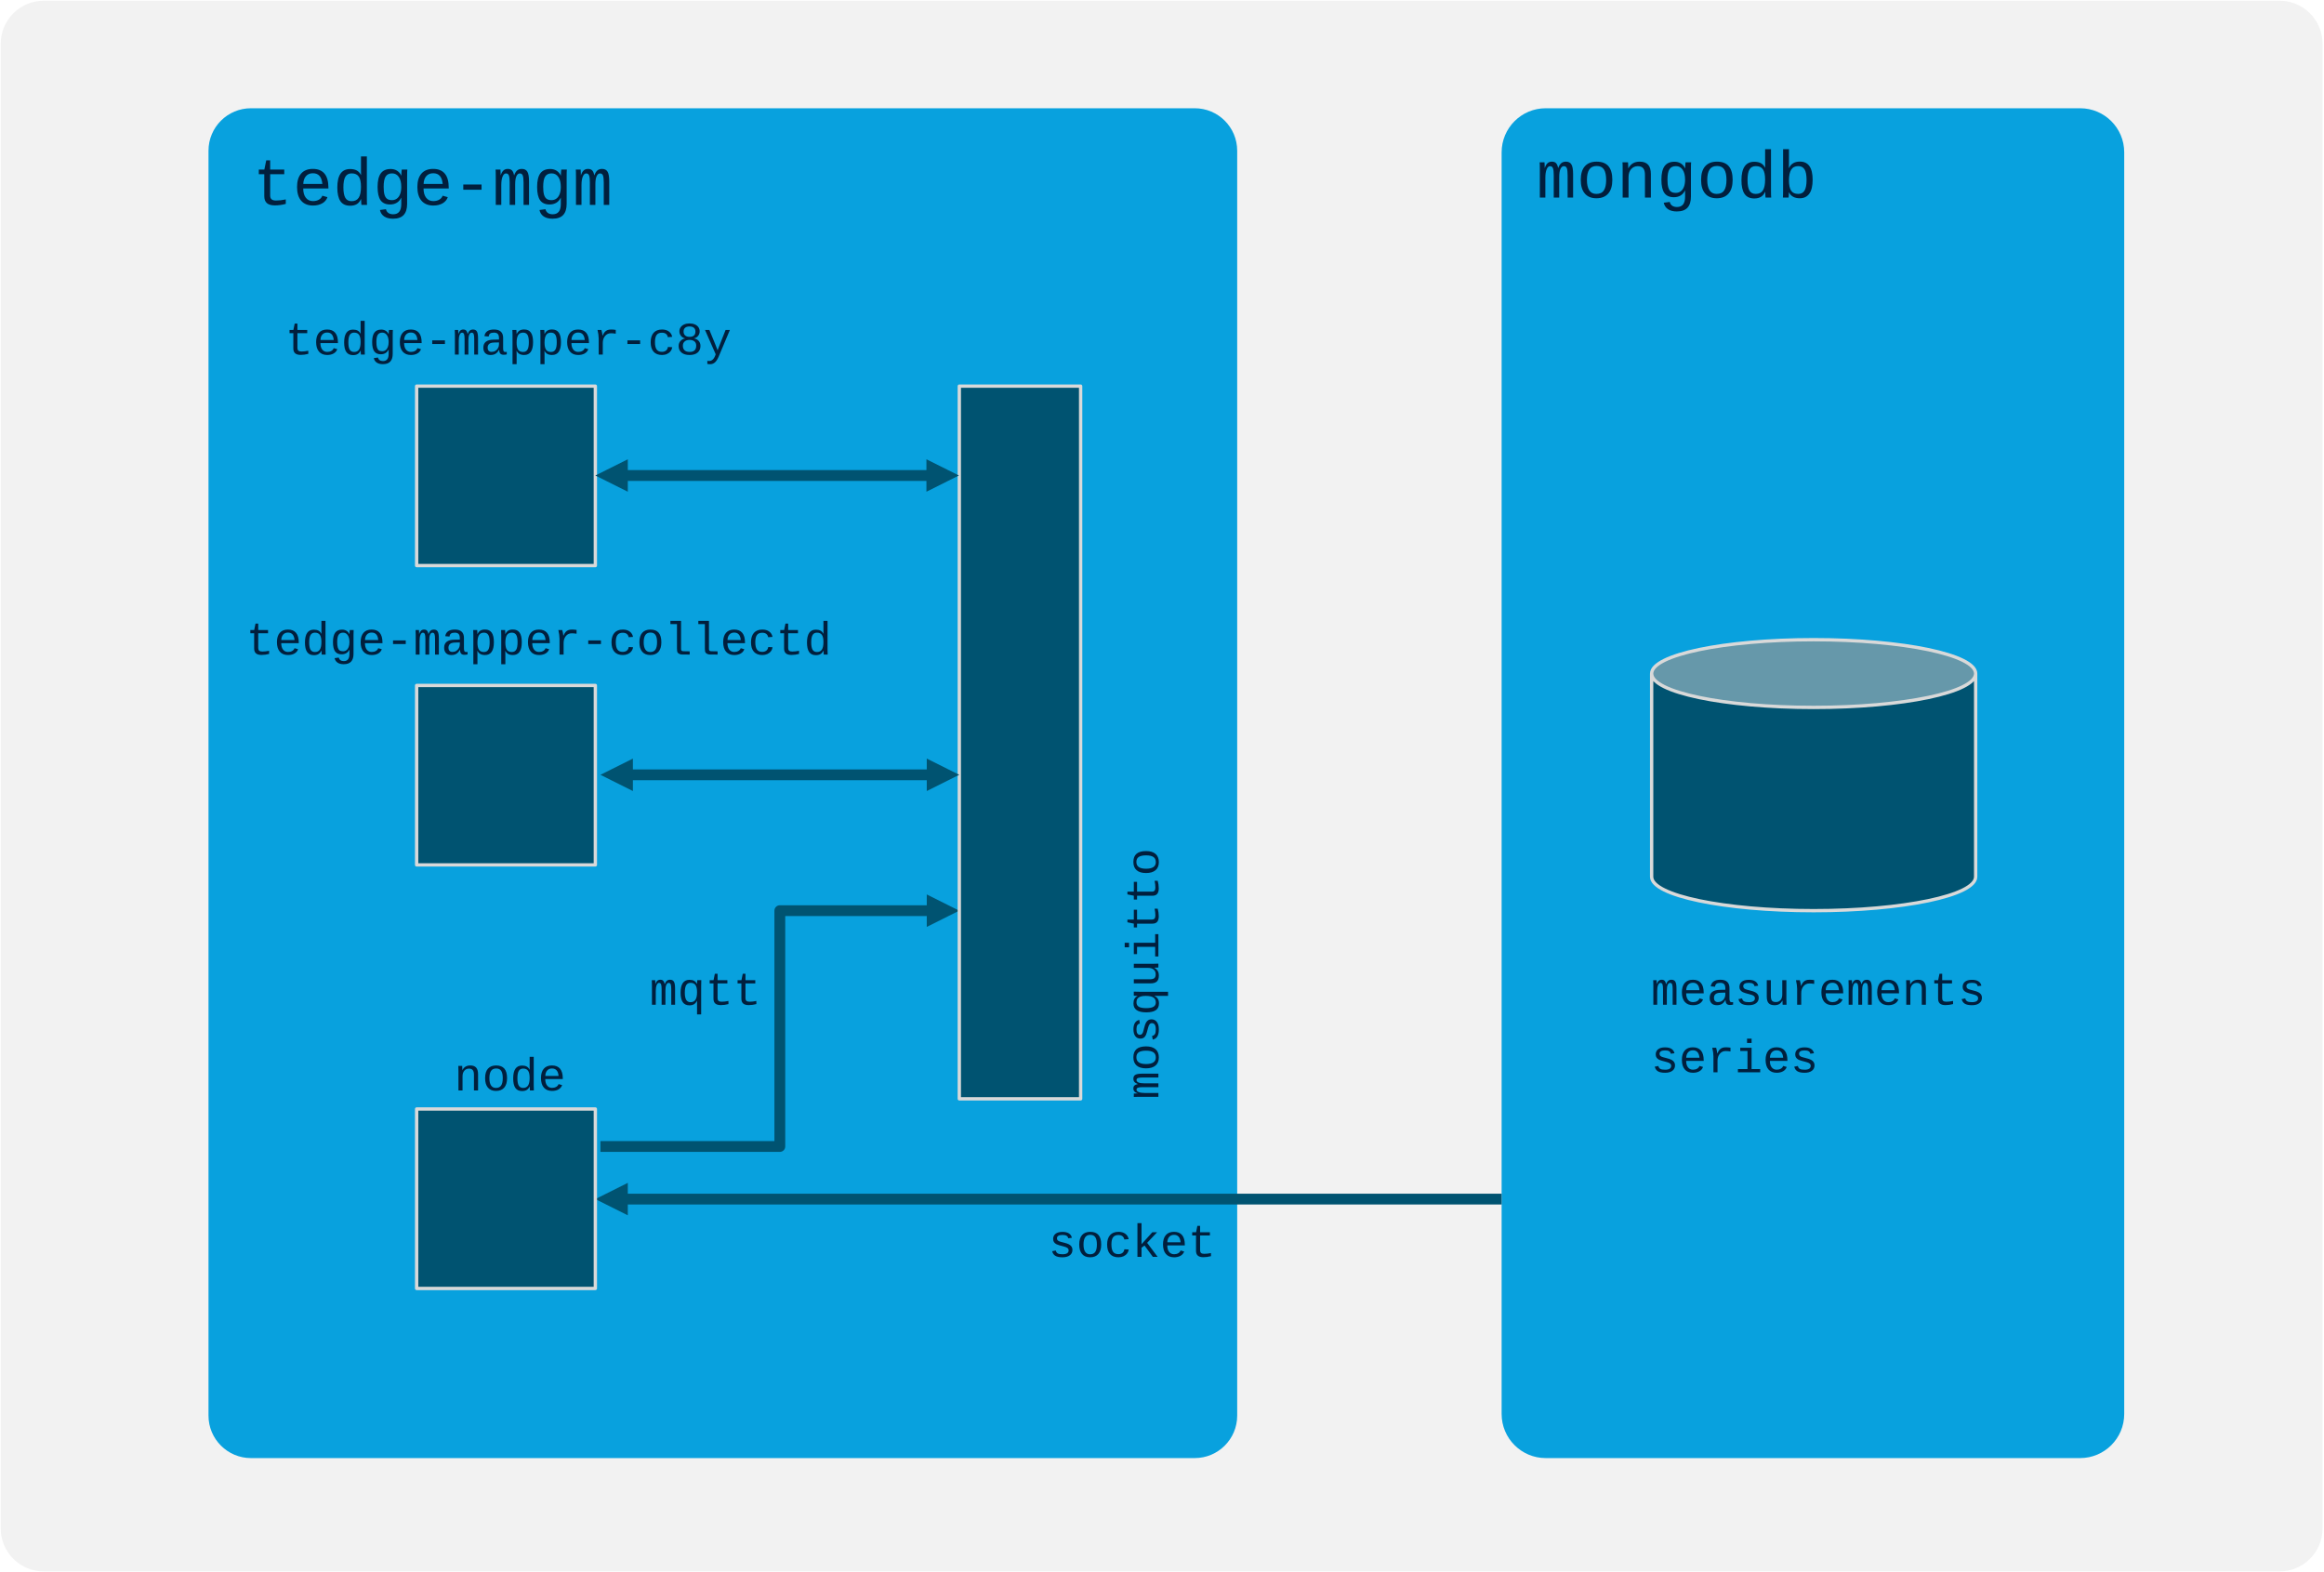
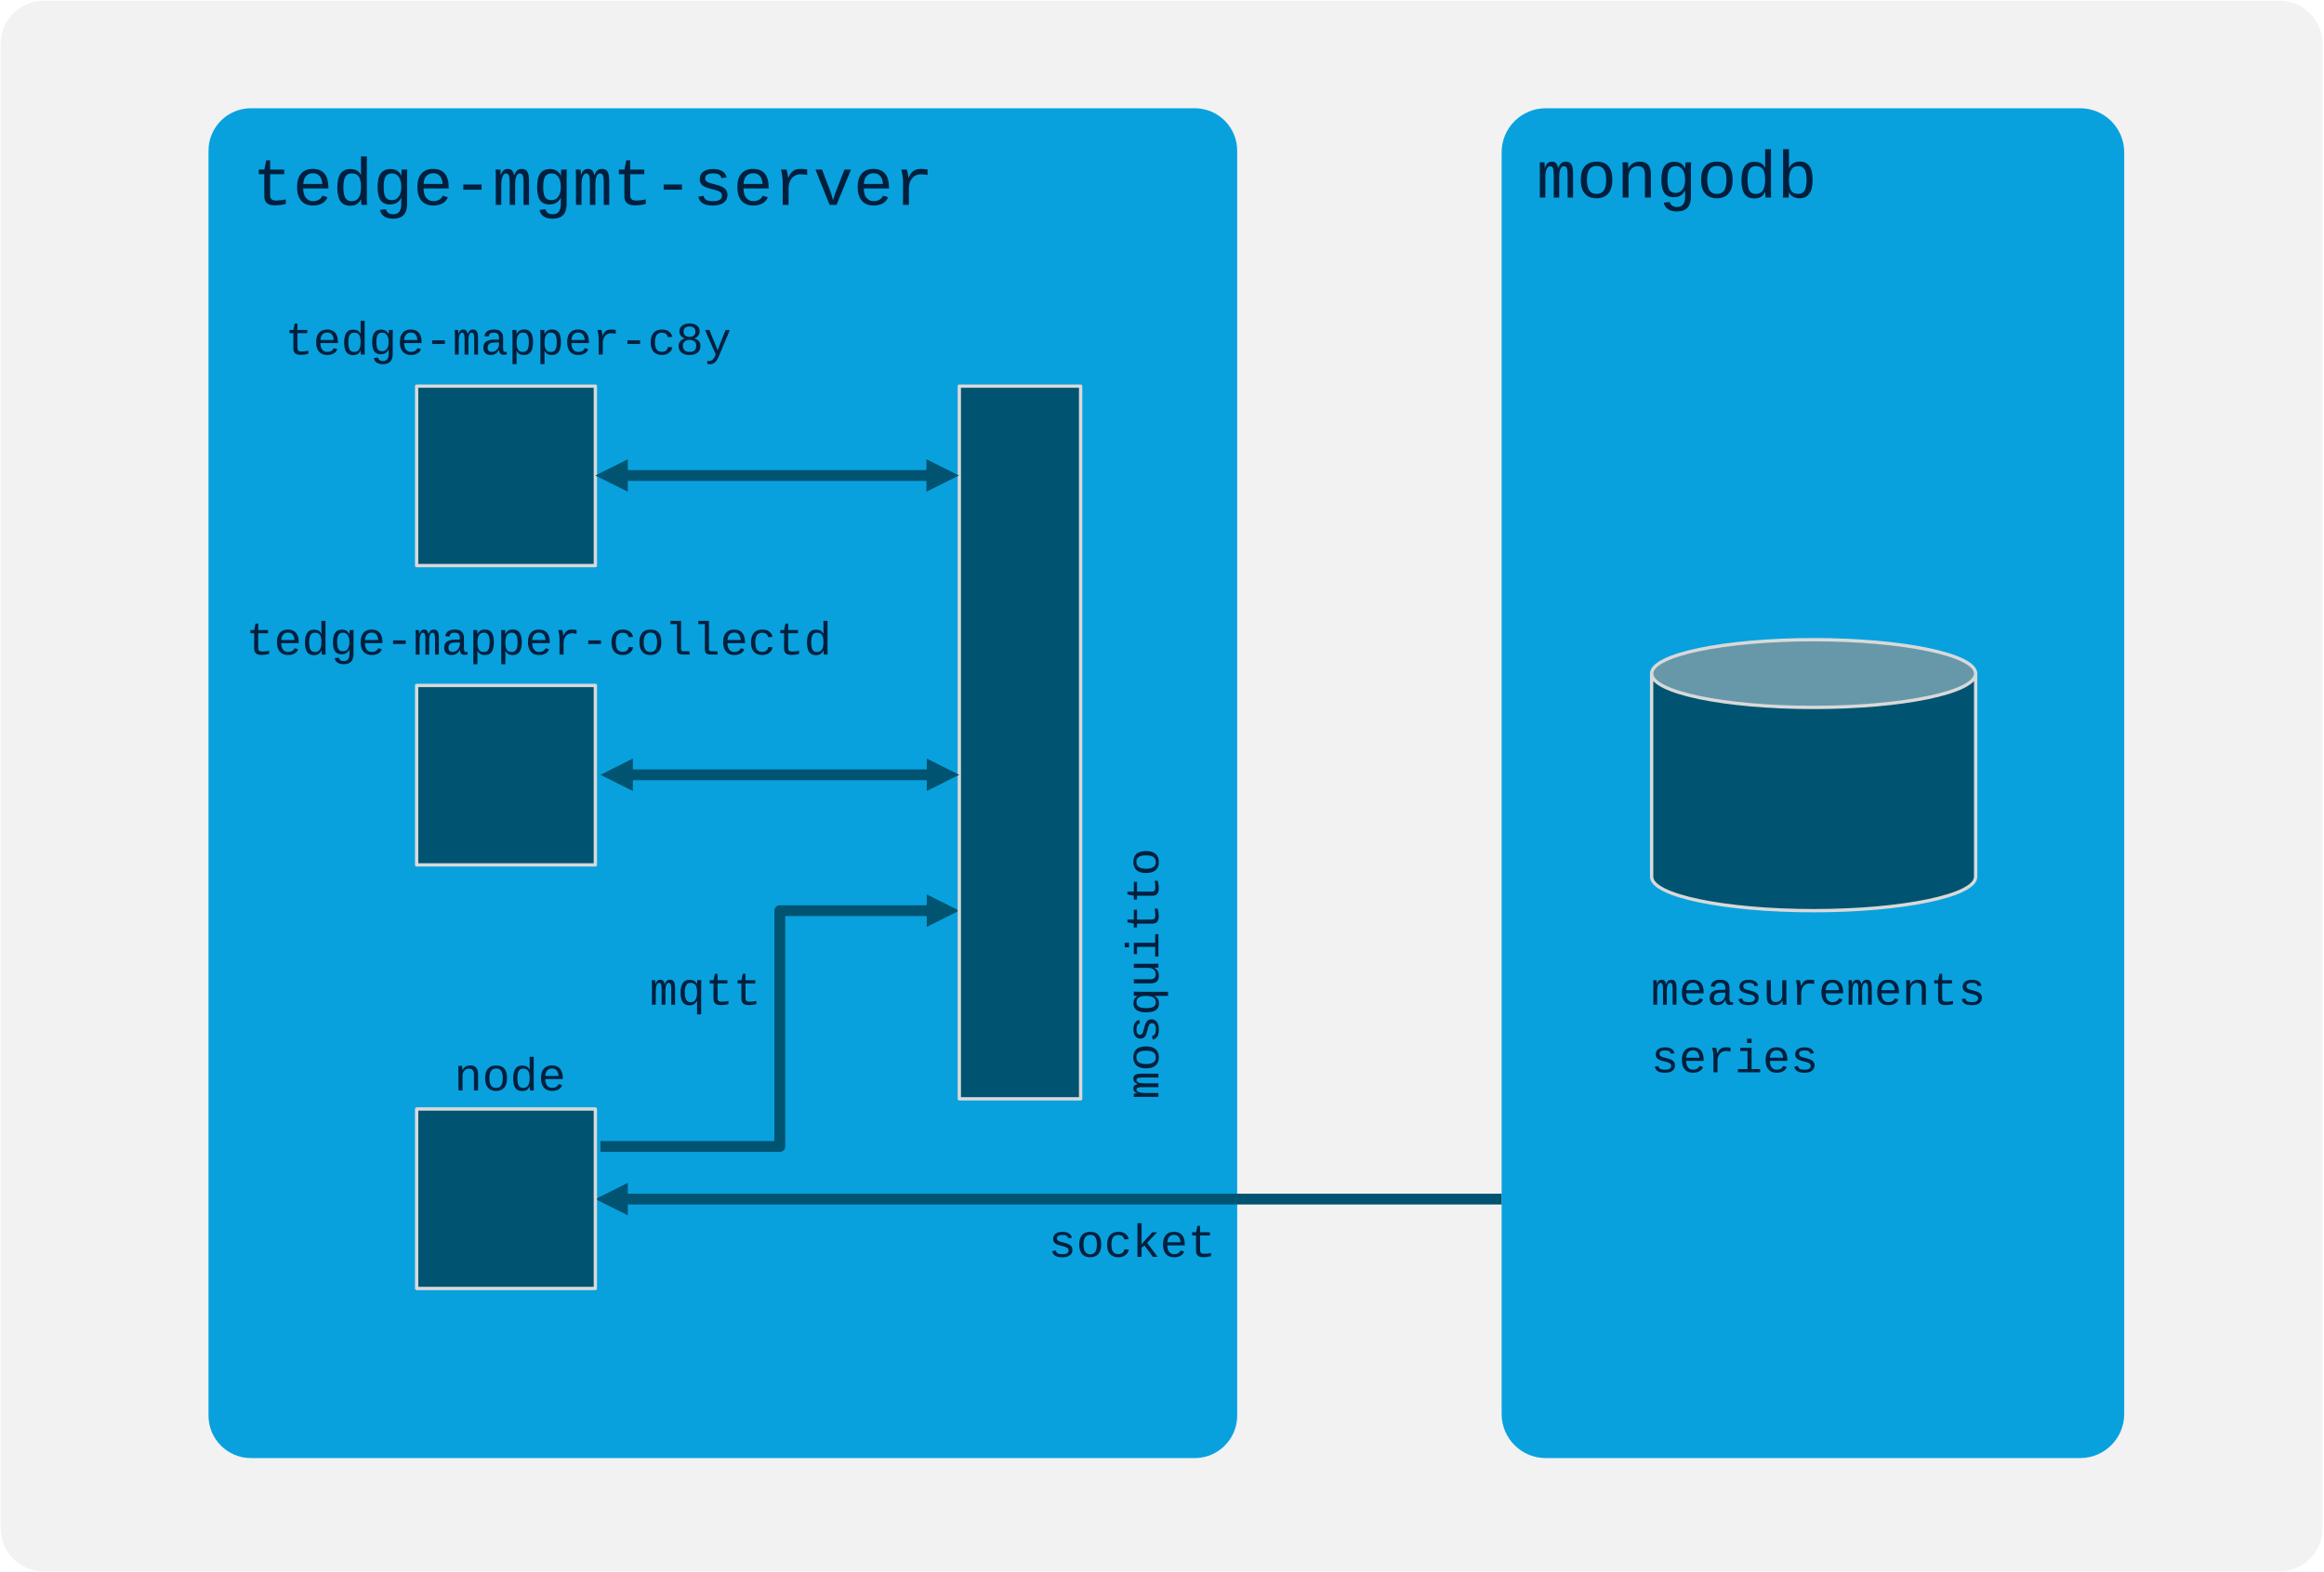
<svg xmlns="http://www.w3.org/2000/svg" width="3199" height="2163" xml:space="preserve" overflow="hidden">
  <g transform="translate(-536 -114)">
    <g>
      <path d="M537 174.216C537 141.512 563.512 115 596.215 115L3673.78 115C3706.49 115 3733 141.512 3733 174.216L3733 2217.78C3733 2250.49 3706.49 2277 3673.78 2277L596.215 2277C563.512 2277 537 2250.49 537 2217.78Z" fill="#F2F2F2" fill-rule="evenodd" fill-opacity="1" />
      <path d="M2603 323.71C2603 290.181 2630.18 263 2663.71 263L3399.29 263C3432.82 263 3460 290.181 3460 323.71L3460 2060.29C3460 2093.82 3432.82 2121 3399.29 2121L2663.71 2121C2630.18 2121 2603 2093.82 2603 2060.29Z" fill="#08A1DE" fill-rule="evenodd" fill-opacity="1" />
      <path d="M823 321.481C823 289.183 849.183 263 881.481 263L2180.52 263C2212.82 263 2239 289.183 2239 321.481L2239 2062.52C2239 2094.82 2212.82 2121 2180.52 2121L881.481 2121C849.183 2121 823 2094.82 823 2062.52Z" fill="#08A1DE" fill-rule="evenodd" fill-opacity="1" />
      <text fill="#011F3D" fill-opacity="1" font-family="Courier New,Courier New_MSFontService,sans-serif" font-style="normal" font-variant="normal" font-weight="400" font-stretch="normal" font-size="92" text-anchor="start" direction="ltr" writing-mode="lr-tb" unicode-bidi="normal" text-decoration="none" transform="matrix(1 0 0 1 883.706 396)">tedge</text>
      <text fill="#011F3D" fill-opacity="1" font-family="Courier New,Courier New_MSFontService,sans-serif" font-style="normal" font-variant="normal" font-weight="400" font-stretch="normal" font-size="92" text-anchor="start" direction="ltr" writing-mode="lr-tb" unicode-bidi="normal" text-decoration="none" transform="matrix(1 0 0 1 1158.71 396)">-</text>
-       <text fill="#011F3D" fill-opacity="1" font-family="Courier New,Courier New_MSFontService,sans-serif" font-style="normal" font-variant="normal" font-weight="400" font-stretch="normal" font-size="92" text-anchor="start" direction="ltr" writing-mode="lr-tb" unicode-bidi="normal" text-decoration="none" transform="matrix(1 0 0 1 1213.71 396)">mgm</text>
+       <text fill="#011F3D" fill-opacity="1" font-family="Courier New,Courier New_MSFontService,sans-serif" font-style="normal" font-variant="normal" font-weight="400" font-stretch="normal" font-size="92" text-anchor="start" direction="ltr" writing-mode="lr-tb" unicode-bidi="normal" text-decoration="none" transform="matrix(1 0 0 1 1213.71 396)">mgmt-server</text>
      <rect x="1109.5" y="645.5" width="246" height="247" stroke="#D9D9D9" stroke-width="4.583" stroke-linecap="butt" stroke-linejoin="round" stroke-miterlimit="10" stroke-opacity="1" fill="#005371" fill-opacity="1" />
      <text fill="#011F3D" fill-opacity="1" font-family="Courier New,Courier New_MSFontService,sans-serif" font-style="normal" font-variant="normal" font-weight="400" font-stretch="normal" font-size="92" text-anchor="start" direction="ltr" writing-mode="lr-tb" unicode-bidi="normal" text-decoration="none" transform="matrix(1 0 0 1 2650.88 386)">mongodb</text>
      <path d="M0-7.448 246.938-7.448C251.051-7.448 254.386-4.113 254.386 0L254.386 324.598 246.938 317.15 456.637 317.15 456.637 332.046 246.938 332.046C242.825 332.046 239.49 328.712 239.49 324.598L239.49 0 246.938 7.448 0 7.448ZM449.189 302.254 493.876 324.598 449.189 346.942Z" fill="#005371" fill-rule="nonzero" fill-opacity="1" transform="matrix(1 0 0 -1 1362.5 1692.1)" />
      <path d="M2.15462e-06-7.448 1210.26-7.448 1210.26 7.448-2.15462e-06 7.448ZM1202.82-22.343 1247.5 0 1202.82 22.344Z" fill="#005371" fill-rule="nonzero" fill-opacity="1" transform="matrix(-1 0 0 1 2603 1764.5)" />
      <rect x="1856.5" y="645.5" width="167" height="981" stroke="#D9D9D9" stroke-width="4.583" stroke-linecap="butt" stroke-linejoin="round" stroke-miterlimit="10" stroke-opacity="1" fill="#005371" fill-opacity="1" />
      <text fill="#011F3D" fill-opacity="1" font-family="Courier New,Courier New_MSFontService,sans-serif" font-style="normal" font-variant="normal" font-weight="400" font-stretch="normal" font-size="64" text-anchor="start" direction="ltr" writing-mode="lr-tb" unicode-bidi="normal" text-decoration="none" transform="matrix(-1.83697e-16 -1 1 -1.83697e-16 2130.53 1627)">mosquitto</text>
      <path d="M1392.74 761.052 1818.68 761.053 1818.68 775.948 1392.74 775.948ZM1400.19 790.844 1355.5 768.5 1400.19 746.156ZM1811.23 746.157 1855.92 768.5 1811.23 790.844Z" fill="#005371" fill-rule="nonzero" fill-opacity="1" />
      <text fill="#011F3D" fill-opacity="1" font-family="Courier New,Courier New_MSFontService,sans-serif" font-style="normal" font-variant="normal" font-weight="400" font-stretch="normal" font-size="64" text-anchor="start" direction="ltr" writing-mode="lr-tb" unicode-bidi="normal" text-decoration="none" transform="matrix(1 0 0 1 928.592 602)">tedge</text>
      <text fill="#011F3D" fill-opacity="1" font-family="Courier New,Courier New_MSFontService,sans-serif" font-style="normal" font-variant="normal" font-weight="400" font-stretch="normal" font-size="64" text-anchor="start" direction="ltr" writing-mode="lr-tb" unicode-bidi="normal" text-decoration="none" transform="matrix(1 0 0 1 1120.52 602)">-</text>
      <text fill="#011F3D" fill-opacity="1" font-family="Courier New,Courier New_MSFontService,sans-serif" font-style="normal" font-variant="normal" font-weight="400" font-stretch="normal" font-size="64" text-anchor="start" direction="ltr" writing-mode="lr-tb" unicode-bidi="normal" text-decoration="none" transform="matrix(1 0 0 1 1158.9 602)">mapper</text>
      <text fill="#011F3D" fill-opacity="1" font-family="Courier New,Courier New_MSFontService,sans-serif" font-style="normal" font-variant="normal" font-weight="400" font-stretch="normal" font-size="64" text-anchor="start" direction="ltr" writing-mode="lr-tb" unicode-bidi="normal" text-decoration="none" transform="matrix(1 0 0 1 1389.22 602)">-</text>
      <text fill="#011F3D" fill-opacity="1" font-family="Courier New,Courier New_MSFontService,sans-serif" font-style="normal" font-variant="normal" font-weight="400" font-stretch="normal" font-size="64" text-anchor="start" direction="ltr" writing-mode="lr-tb" unicode-bidi="normal" text-decoration="none" transform="matrix(1 0 0 1 1427.6 602)">c8y</text>
      <rect x="1109.5" y="1640.5" width="246" height="247" stroke="#D9D9D9" stroke-width="4.583" stroke-linecap="butt" stroke-linejoin="round" stroke-miterlimit="10" stroke-opacity="1" fill="#005371" fill-opacity="1" />
      <text fill="#011F3D" fill-opacity="1" font-family="Courier New,Courier New_MSFontService,sans-serif" font-style="normal" font-variant="normal" font-weight="400" font-stretch="normal" font-size="64" text-anchor="start" direction="ltr" writing-mode="lr-tb" unicode-bidi="normal" text-decoration="none" transform="matrix(1 0 0 1 1430.12 1497)">mqtt</text>
      <text fill="#011F3D" fill-opacity="1" font-family="Courier New,Courier New_MSFontService,sans-serif" font-style="normal" font-variant="normal" font-weight="400" font-stretch="normal" font-size="64" text-anchor="start" direction="ltr" writing-mode="lr-tb" unicode-bidi="normal" text-decoration="none" transform="matrix(1 0 0 1 1979.1 1844)">socket</text>
      <text fill="#011F3D" fill-opacity="1" font-family="Courier New,Courier New_MSFontService,sans-serif" font-style="normal" font-variant="normal" font-weight="400" font-stretch="normal" font-size="64" text-anchor="start" direction="ltr" writing-mode="lr-tb" unicode-bidi="normal" text-decoration="none" transform="matrix(1 0 0 1 1161.28 1615)">node</text>
      <rect x="1109.5" y="1057.5" width="246" height="247" stroke="#D9D9D9" stroke-width="4.583" stroke-linecap="butt" stroke-linejoin="round" stroke-miterlimit="10" stroke-opacity="1" fill="#005371" fill-opacity="1" />
      <path d="M1399.74 1173.05 1819.14 1173.05 1819.14 1187.95 1399.74 1187.95ZM1407.19 1202.84 1362.5 1180.5 1407.19 1158.16ZM1811.69 1158.16 1856.38 1180.5 1811.69 1202.84Z" fill="#005371" fill-rule="nonzero" fill-opacity="1" />
      <text fill="#011F3D" fill-opacity="1" font-family="Courier New,Courier New_MSFontService,sans-serif" font-style="normal" font-variant="normal" font-weight="400" font-stretch="normal" font-size="64" text-anchor="start" direction="ltr" writing-mode="lr-tb" unicode-bidi="normal" text-decoration="none" transform="matrix(1 0 0 1 874.656 1015)">tedge</text>
      <text fill="#011F3D" fill-opacity="1" font-family="Courier New,Courier New_MSFontService,sans-serif" font-style="normal" font-variant="normal" font-weight="400" font-stretch="normal" font-size="64" text-anchor="start" direction="ltr" writing-mode="lr-tb" unicode-bidi="normal" text-decoration="none" transform="matrix(1 0 0 1 1066.58 1015)">-</text>
      <text fill="#011F3D" fill-opacity="1" font-family="Courier New,Courier New_MSFontService,sans-serif" font-style="normal" font-variant="normal" font-weight="400" font-stretch="normal" font-size="64" text-anchor="start" direction="ltr" writing-mode="lr-tb" unicode-bidi="normal" text-decoration="none" transform="matrix(1 0 0 1 1104.97 1015)">mapper</text>
      <text fill="#011F3D" fill-opacity="1" font-family="Courier New,Courier New_MSFontService,sans-serif" font-style="normal" font-variant="normal" font-weight="400" font-stretch="normal" font-size="64" text-anchor="start" direction="ltr" writing-mode="lr-tb" unicode-bidi="normal" text-decoration="none" transform="matrix(1 0 0 1 1335.28 1015)">-</text>
      <text fill="#011F3D" fill-opacity="1" font-family="Courier New,Courier New_MSFontService,sans-serif" font-style="normal" font-variant="normal" font-weight="400" font-stretch="normal" font-size="64" text-anchor="start" direction="ltr" writing-mode="lr-tb" unicode-bidi="normal" text-decoration="none" transform="matrix(1 0 0 1 1373.67 1015)">collectd</text>
      <path d="M2809.5 1041.13C2809.5 1066.88 2909.34 1087.75 3032.5 1087.75 3155.66 1087.75 3255.5 1066.88 3255.5 1041.13L3255.5 1320.87C3255.5 1346.63 3155.66 1367.5 3032.5 1367.5 2909.34 1367.5 2809.5 1346.63 2809.5 1320.87Z" fill="#005371" fill-rule="evenodd" fill-opacity="1" />
      <path d="M2809.5 1041.13C2809.5 1015.37 2909.34 994.5 3032.5 994.5 3155.66 994.5 3255.5 1015.37 3255.5 1041.13 3255.5 1066.88 3155.66 1087.75 3032.5 1087.75 2909.34 1087.75 2809.5 1066.88 2809.5 1041.13Z" fill="#6698AA" fill-rule="evenodd" fill-opacity="1" />
      <path d="M3255.5 1041.13C3255.5 1066.88 3155.66 1087.75 3032.5 1087.75 2909.34 1087.75 2809.5 1066.88 2809.5 1041.13 2809.5 1015.37 2909.34 994.5 3032.5 994.5 3155.66 994.5 3255.5 1015.37 3255.5 1041.13L3255.5 1320.87C3255.5 1346.63 3155.66 1367.5 3032.5 1367.5 2909.34 1367.5 2809.5 1346.63 2809.5 1320.87L2809.5 1041.13" stroke="#D9D9D9" stroke-width="4.583" stroke-linecap="butt" stroke-linejoin="round" stroke-miterlimit="10" stroke-opacity="1" fill="none" fill-rule="evenodd" />
      <text fill="#011F3D" fill-opacity="1" font-family="Courier New,Courier New_MSFontService,sans-serif" font-style="normal" font-variant="normal" font-weight="400" font-stretch="normal" font-size="64" text-anchor="start" direction="ltr" writing-mode="lr-tb" unicode-bidi="normal" text-decoration="none" transform="matrix(1 0 0 1 2808.56 1497)">measurements</text>
      <text fill="#011F3D" fill-opacity="1" font-family="Courier New,Courier New_MSFontService,sans-serif" font-style="normal" font-variant="normal" font-weight="400" font-stretch="normal" font-size="64" text-anchor="start" direction="ltr" writing-mode="lr-tb" unicode-bidi="normal" text-decoration="none" transform="matrix(1 0 0 1 2808.56 1590)">series</text>
    </g>
  </g>
</svg>
